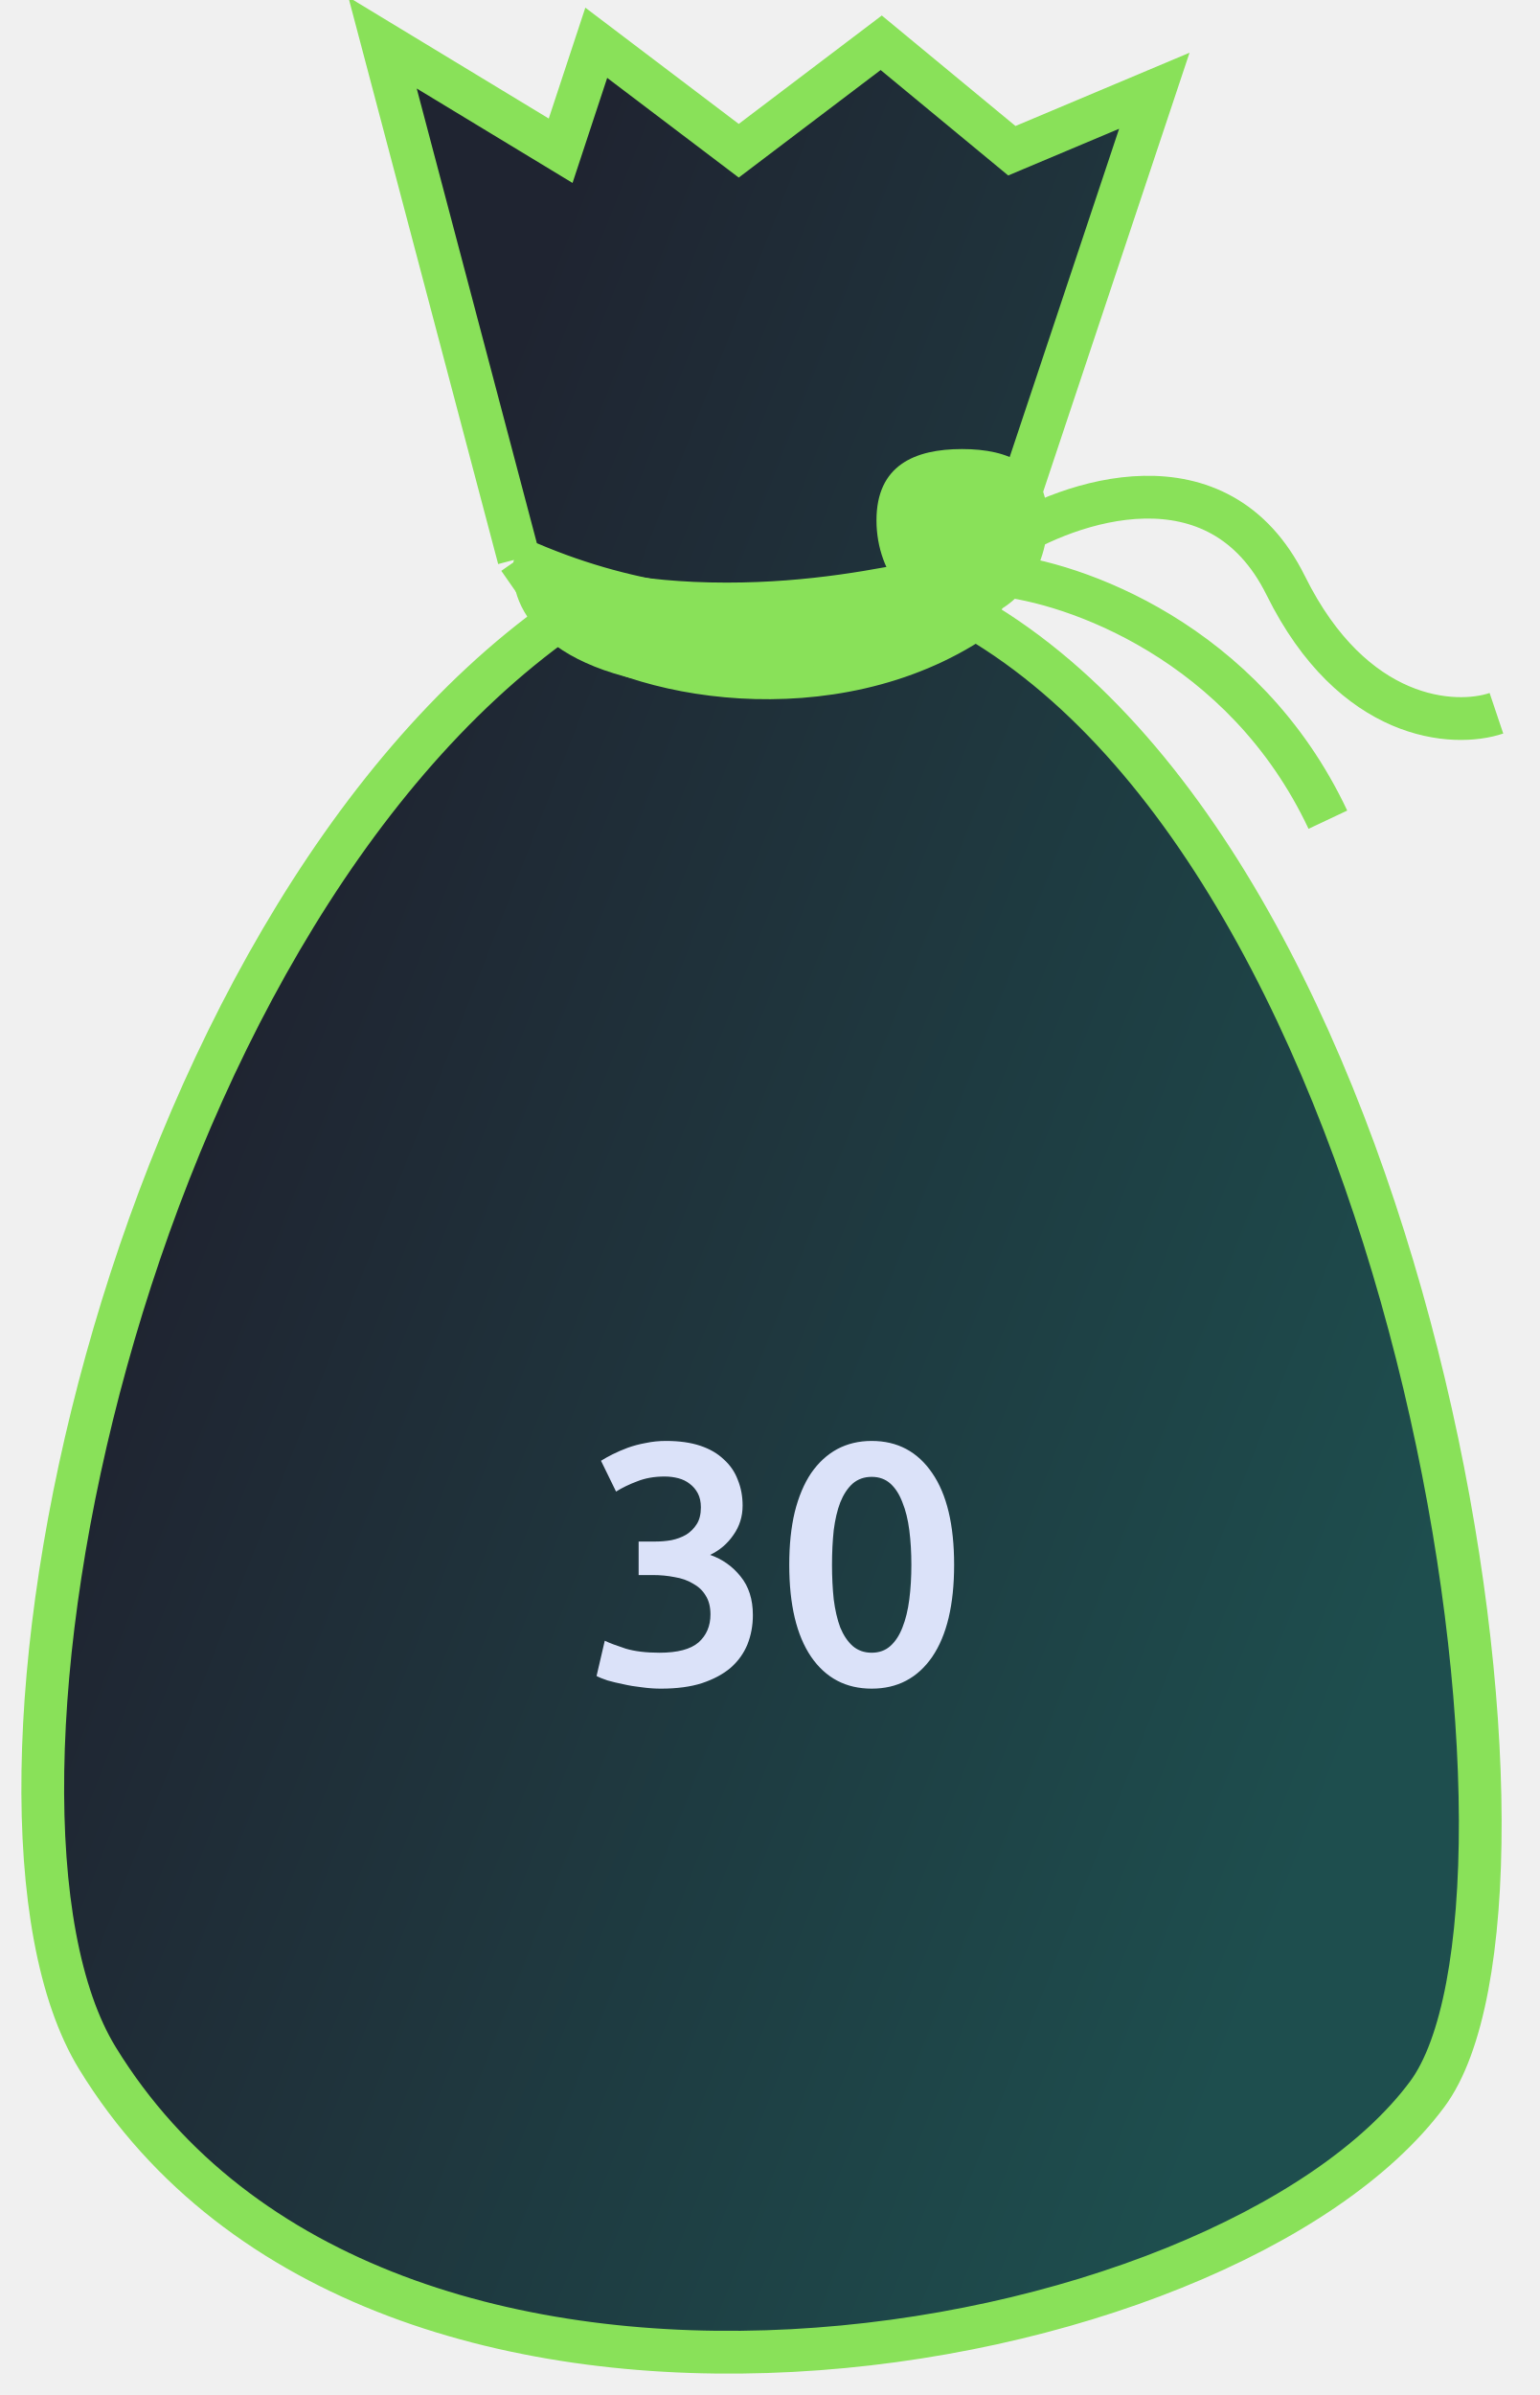
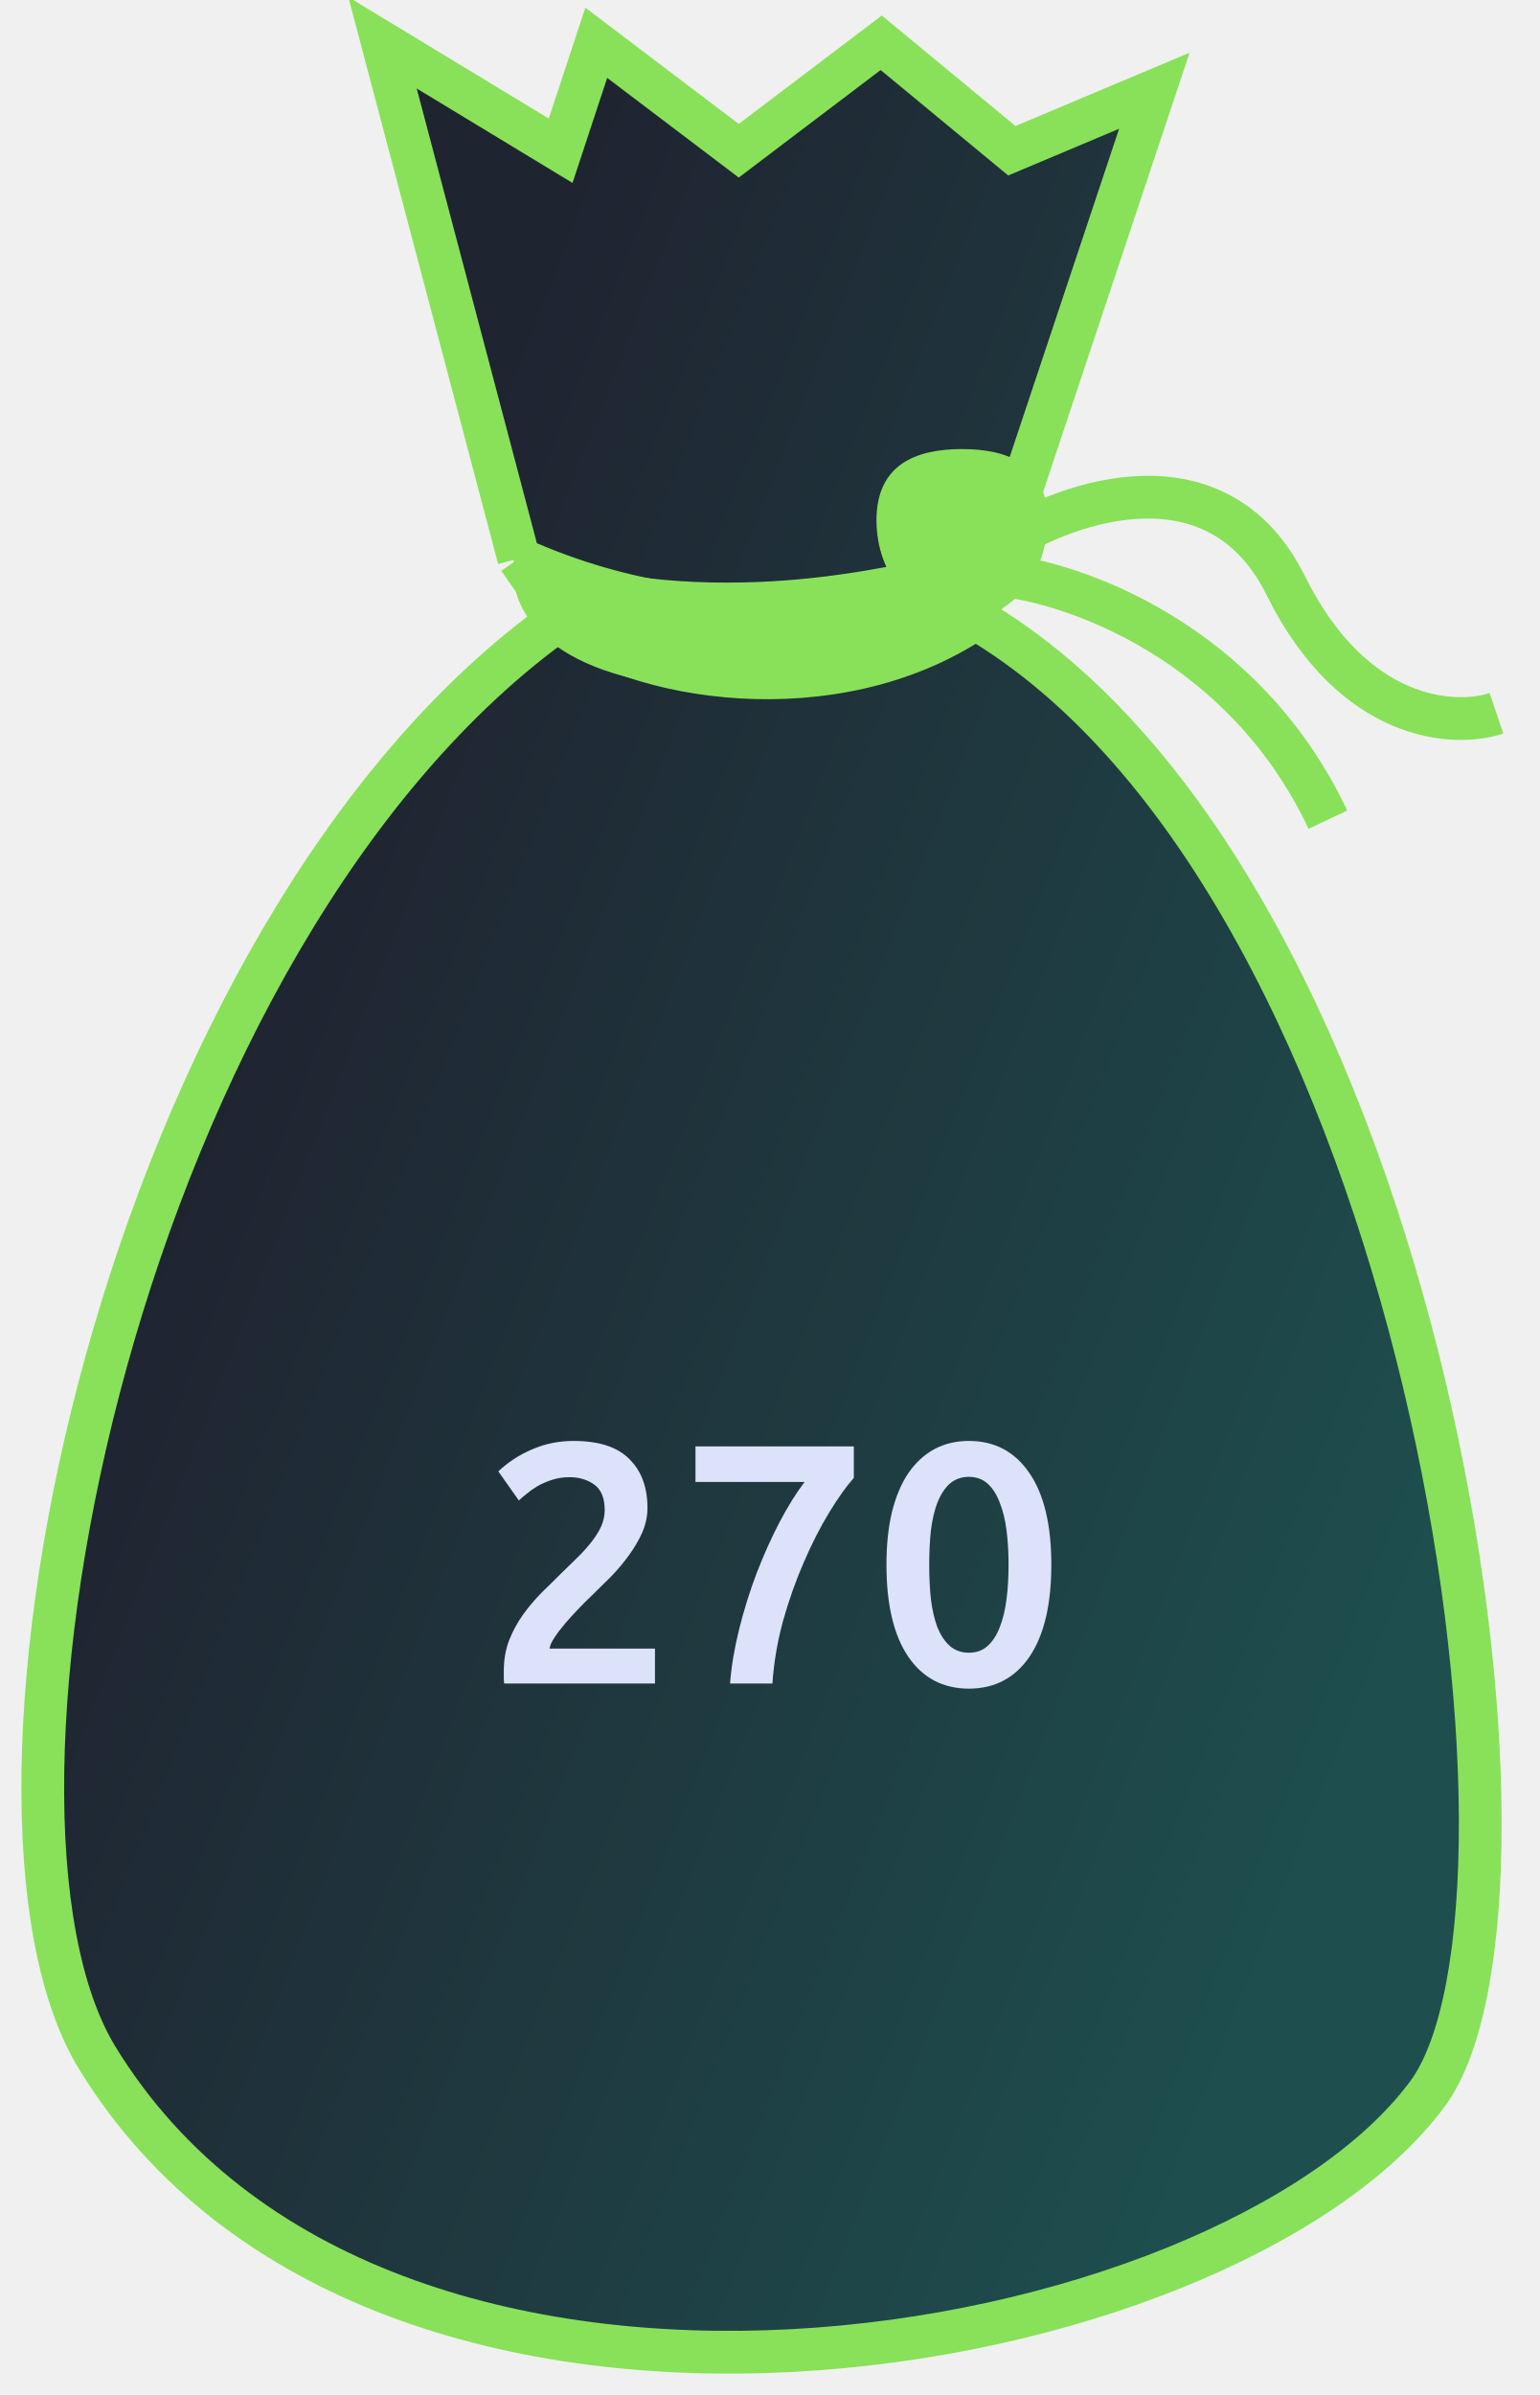
<svg xmlns="http://www.w3.org/2000/svg" width="72" height="112" viewBox="0 0 72 112" fill="none">
-   <g clip-path="url(#clip0_522_11367)">
+   <g clip-path="url(#clip0_1610_4942)">
    <path d="M4.557 96.248C-2.664 84.467 5.671 43.514 26.226 28.928L24.27 26.123L17.894 2L26.226 7.049L27.892 2L34.557 7.049L41.222 2L47.332 7.049L53.997 4.244L46.945 25.392L46.701 26.123L45.628 28.928C66.764 41.318 73.424 88.955 66.764 97.931C57.33 110.645 17.737 117.751 4.557 96.248Z" fill="#1F2431" />
-     <path d="M4.557 96.248C-2.664 84.467 5.671 43.514 26.226 28.928L24.27 26.123L17.894 2L26.226 7.049L27.892 2L34.557 7.049L41.222 2L47.332 7.049L53.997 4.244L46.945 25.392L46.701 26.123L45.628 28.928C66.764 41.318 73.424 88.955 66.764 97.931C57.33 110.645 17.737 117.751 4.557 96.248Z" fill="url(#paint0_linear_522_11367)" />
+     <path d="M4.557 96.248C-2.664 84.467 5.671 43.514 26.226 28.928L24.27 26.123L17.894 2L26.226 7.049L27.892 2L34.557 7.049L41.222 2L47.332 7.049L53.997 4.244L46.945 25.392L46.701 26.123L45.628 28.928C66.764 41.318 73.424 88.955 66.764 97.931C57.33 110.645 17.737 117.751 4.557 96.248Z" fill="url(#paint0_linear_1610_4942)" />
    <path d="M26.226 28.928C5.671 43.514 -2.664 84.467 4.557 96.248C17.737 117.751 57.33 110.645 66.764 97.931C73.424 88.955 66.764 41.318 45.628 28.928M26.226 28.928C29.551 31.733 38.955 33.416 45.628 28.928M26.226 28.928L24.27 26.123M45.628 28.928L46.701 26.123M46.701 26.123C43.743 27.993 34.258 30.611 24.27 26.123M46.701 26.123L46.945 25.392M24.27 26.123L17.894 2L26.226 7.049L27.892 2L34.557 7.049L41.222 2L47.332 7.049L53.997 4.244L46.945 25.392M46.945 25.392C50.031 23.401 56.991 21.012 60.145 27.383C63.299 33.753 68.029 34.018 70 33.355M46.701 26.885C50.197 27.217 58.174 29.971 62.116 38.332" stroke="#89E159" stroke-width="2" />
    <path d="M46.824 26.684C46.824 27.669 46.091 28.934 44.194 29.981C42.309 31.02 39.345 31.794 35.105 31.794C30.861 31.794 28.191 31.019 26.599 29.998C25.024 28.988 24.496 27.736 24.496 26.684C24.496 26.439 24.512 26.295 24.53 26.213C24.533 26.213 24.536 26.214 24.538 26.214C24.595 26.219 24.672 26.233 24.776 26.258C24.971 26.306 25.213 26.382 25.533 26.483C25.562 26.493 25.593 26.502 25.623 26.512C27.078 26.971 29.631 27.745 33.994 27.745C37.963 27.745 41.125 27.104 43.357 26.651C43.573 26.607 43.78 26.565 43.978 26.526C45.133 26.296 45.909 26.17 46.395 26.223C46.624 26.248 46.709 26.307 46.741 26.341C46.769 26.37 46.824 26.45 46.824 26.684Z" fill="#89E159" stroke="#89E159" />
-     <path d="M30.914 78.968C30.626 78.968 30.328 78.947 30.018 78.904C29.72 78.872 29.431 78.824 29.154 78.76C28.887 78.707 28.642 78.648 28.418 78.584C28.194 78.509 28.023 78.44 27.906 78.376L28.29 76.728C28.514 76.835 28.84 76.957 29.266 77.096C29.693 77.224 30.221 77.288 30.85 77.288C31.693 77.288 32.301 77.128 32.674 76.808C33.047 76.477 33.234 76.04 33.234 75.496C33.234 75.144 33.16 74.851 33.01 74.616C32.871 74.381 32.674 74.195 32.418 74.056C32.173 73.907 31.885 73.805 31.554 73.752C31.234 73.688 30.893 73.656 30.53 73.656H29.874V72.088H30.674C30.919 72.088 31.165 72.067 31.41 72.024C31.666 71.971 31.895 71.885 32.098 71.768C32.301 71.64 32.466 71.475 32.594 71.272C32.722 71.069 32.786 70.808 32.786 70.488C32.786 70.232 32.738 70.013 32.642 69.832C32.546 69.651 32.418 69.501 32.258 69.384C32.109 69.267 31.933 69.181 31.73 69.128C31.527 69.075 31.314 69.048 31.09 69.048C30.61 69.048 30.183 69.123 29.81 69.272C29.437 69.411 29.106 69.571 28.818 69.752L28.114 68.312C28.264 68.216 28.445 68.115 28.658 68.008C28.872 67.901 29.106 67.8 29.362 67.704C29.629 67.608 29.912 67.533 30.21 67.48C30.509 67.416 30.823 67.384 31.154 67.384C31.773 67.384 32.306 67.459 32.754 67.608C33.202 67.757 33.57 67.971 33.858 68.248C34.157 68.515 34.376 68.835 34.514 69.208C34.663 69.571 34.738 69.971 34.738 70.408C34.738 70.92 34.594 71.379 34.306 71.784C34.029 72.189 33.666 72.499 33.218 72.712C33.794 72.915 34.269 73.251 34.642 73.72C35.026 74.189 35.218 74.792 35.218 75.528C35.218 76.019 35.133 76.477 34.962 76.904C34.791 77.32 34.53 77.683 34.178 77.992C33.826 78.291 33.378 78.531 32.834 78.712C32.301 78.883 31.661 78.968 30.914 78.968ZM44.632 73.176C44.632 75.043 44.291 76.477 43.608 77.48C42.925 78.472 41.981 78.968 40.776 78.968C39.571 78.968 38.627 78.472 37.944 77.48C37.261 76.477 36.92 75.043 36.92 73.176C36.92 72.248 37.005 71.427 37.176 70.712C37.357 69.987 37.613 69.379 37.944 68.888C38.285 68.397 38.691 68.024 39.16 67.768C39.64 67.512 40.179 67.384 40.776 67.384C41.981 67.384 42.925 67.885 43.608 68.888C44.291 69.88 44.632 71.309 44.632 73.176ZM42.632 73.176C42.632 72.6 42.6 72.061 42.536 71.56C42.472 71.059 42.365 70.627 42.216 70.264C42.077 69.891 41.891 69.597 41.656 69.384C41.421 69.171 41.128 69.064 40.776 69.064C40.424 69.064 40.125 69.171 39.88 69.384C39.645 69.597 39.453 69.891 39.304 70.264C39.165 70.627 39.064 71.059 39 71.56C38.947 72.061 38.92 72.6 38.92 73.176C38.92 73.752 38.947 74.291 39 74.792C39.064 75.293 39.165 75.731 39.304 76.104C39.453 76.467 39.645 76.755 39.88 76.968C40.125 77.181 40.424 77.288 40.776 77.288C41.128 77.288 41.421 77.181 41.656 76.968C41.891 76.755 42.077 76.467 42.216 76.104C42.365 75.731 42.472 75.293 42.536 74.792C42.6 74.291 42.632 73.752 42.632 73.176Z" fill="#DBE2F9" />
+     <path d="M30.287 70.52C30.287 70.904 30.207 71.283 30.047 71.656C29.887 72.019 29.679 72.376 29.423 72.728C29.178 73.069 28.895 73.405 28.575 73.736C28.255 74.056 27.935 74.371 27.615 74.68C27.445 74.84 27.253 75.032 27.039 75.256C26.826 75.48 26.623 75.704 26.431 75.928C26.239 76.152 26.074 76.371 25.935 76.584C25.797 76.787 25.722 76.957 25.711 77.096H30.639V78.728H23.583C23.573 78.643 23.567 78.541 23.567 78.424C23.567 78.296 23.567 78.2 23.567 78.136C23.567 77.624 23.647 77.155 23.807 76.728C23.978 76.291 24.197 75.885 24.463 75.512C24.73 75.139 25.029 74.787 25.359 74.456C25.69 74.125 26.021 73.8 26.351 73.48C26.607 73.235 26.853 72.995 27.087 72.76C27.322 72.525 27.525 72.296 27.695 72.072C27.877 71.837 28.021 71.603 28.127 71.368C28.234 71.123 28.287 70.872 28.287 70.616C28.287 70.061 28.127 69.667 27.807 69.432C27.487 69.197 27.098 69.08 26.639 69.08C26.341 69.08 26.063 69.123 25.807 69.208C25.551 69.293 25.322 69.395 25.119 69.512C24.927 69.629 24.757 69.752 24.607 69.88C24.458 69.997 24.346 70.093 24.271 70.168L23.311 68.808C23.759 68.381 24.282 68.04 24.879 67.784C25.487 67.517 26.138 67.384 26.831 67.384C28.015 67.384 28.885 67.667 29.439 68.232C30.005 68.787 30.287 69.549 30.287 70.52ZM34.149 78.728C34.213 77.917 34.357 77.064 34.581 76.168C34.805 75.272 35.077 74.403 35.397 73.56C35.728 72.707 36.085 71.912 36.469 71.176C36.864 70.429 37.253 69.805 37.637 69.304H32.533V67.64H39.941V69.112C39.589 69.507 39.205 70.045 38.789 70.728C38.373 71.411 37.978 72.184 37.605 73.048C37.232 73.901 36.906 74.819 36.629 75.8C36.362 76.781 36.197 77.757 36.133 78.728H34.149ZM49.179 73.176C49.179 75.043 48.837 76.477 48.155 77.48C47.472 78.472 46.528 78.968 45.323 78.968C44.117 78.968 43.173 78.472 42.491 77.48C41.808 76.477 41.467 75.043 41.467 73.176C41.467 72.248 41.552 71.427 41.723 70.712C41.904 69.987 42.16 69.379 42.491 68.888C42.832 68.397 43.237 68.024 43.707 67.768C44.187 67.512 44.725 67.384 45.323 67.384C46.528 67.384 47.472 67.885 48.155 68.888C48.837 69.88 49.179 71.309 49.179 73.176ZM47.179 73.176C47.179 72.6 47.147 72.061 47.083 71.56C47.019 71.059 46.912 70.627 46.763 70.264C46.624 69.891 46.437 69.597 46.203 69.384C45.968 69.171 45.675 69.064 45.323 69.064C44.971 69.064 44.672 69.171 44.427 69.384C44.192 69.597 44 69.891 43.851 70.264C43.712 70.627 43.611 71.059 43.547 71.56C43.493 72.061 43.467 72.6 43.467 73.176C43.467 73.752 43.493 74.291 43.547 74.792C43.611 75.293 43.712 75.731 43.851 76.104C44 76.467 44.192 76.755 44.427 76.968C44.672 77.181 44.971 77.288 45.323 77.288C45.675 77.288 45.968 77.181 46.203 76.968C46.437 76.755 46.624 76.467 46.763 76.104C46.912 75.731 47.019 75.293 47.083 74.792C47.147 74.291 47.179 73.752 47.179 73.176Z" fill="#DBE2F9" />
    <path d="M49 24.333C49 26.911 47.209 29 45 29C42.791 29 41 26.911 41 24.333C41 21.756 42.791 21 45 21C47.209 21 49 21.756 49 24.333Z" fill="#89E159" />
  </g>
  <defs>
-     <linearGradient id="paint0_linear_522_11367" x1="52.305" y1="110" x2="-4.211" y2="87.889" gradientUnits="userSpaceOnUse">
+     <linearGradient id="paint0_linear_1610_4942" x1="52.305" y1="110" x2="-4.211" y2="87.889" gradientUnits="userSpaceOnUse">
      <stop stop-color="#1E4E4E" />
      <stop offset="1" stop-color="#1F2431" />
    </linearGradient>
-     <clipPath id="clip0_522_11367">
+     <clipPath id="clip0_1610_4942">
      <rect width="72" height="112" fill="white" />
    </clipPath>
  </defs>
</svg>
